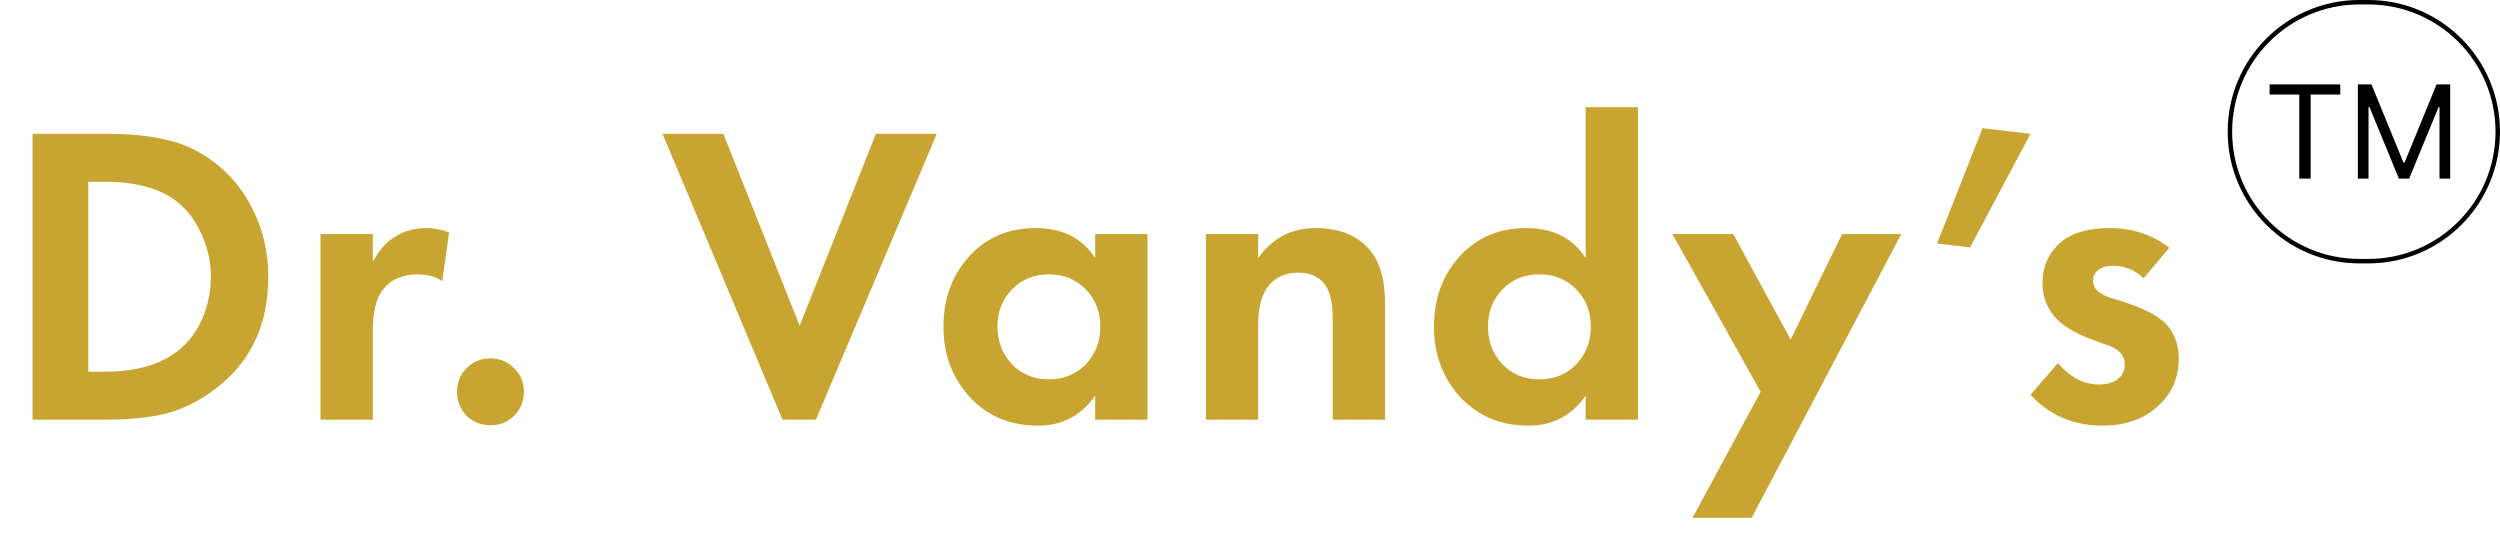
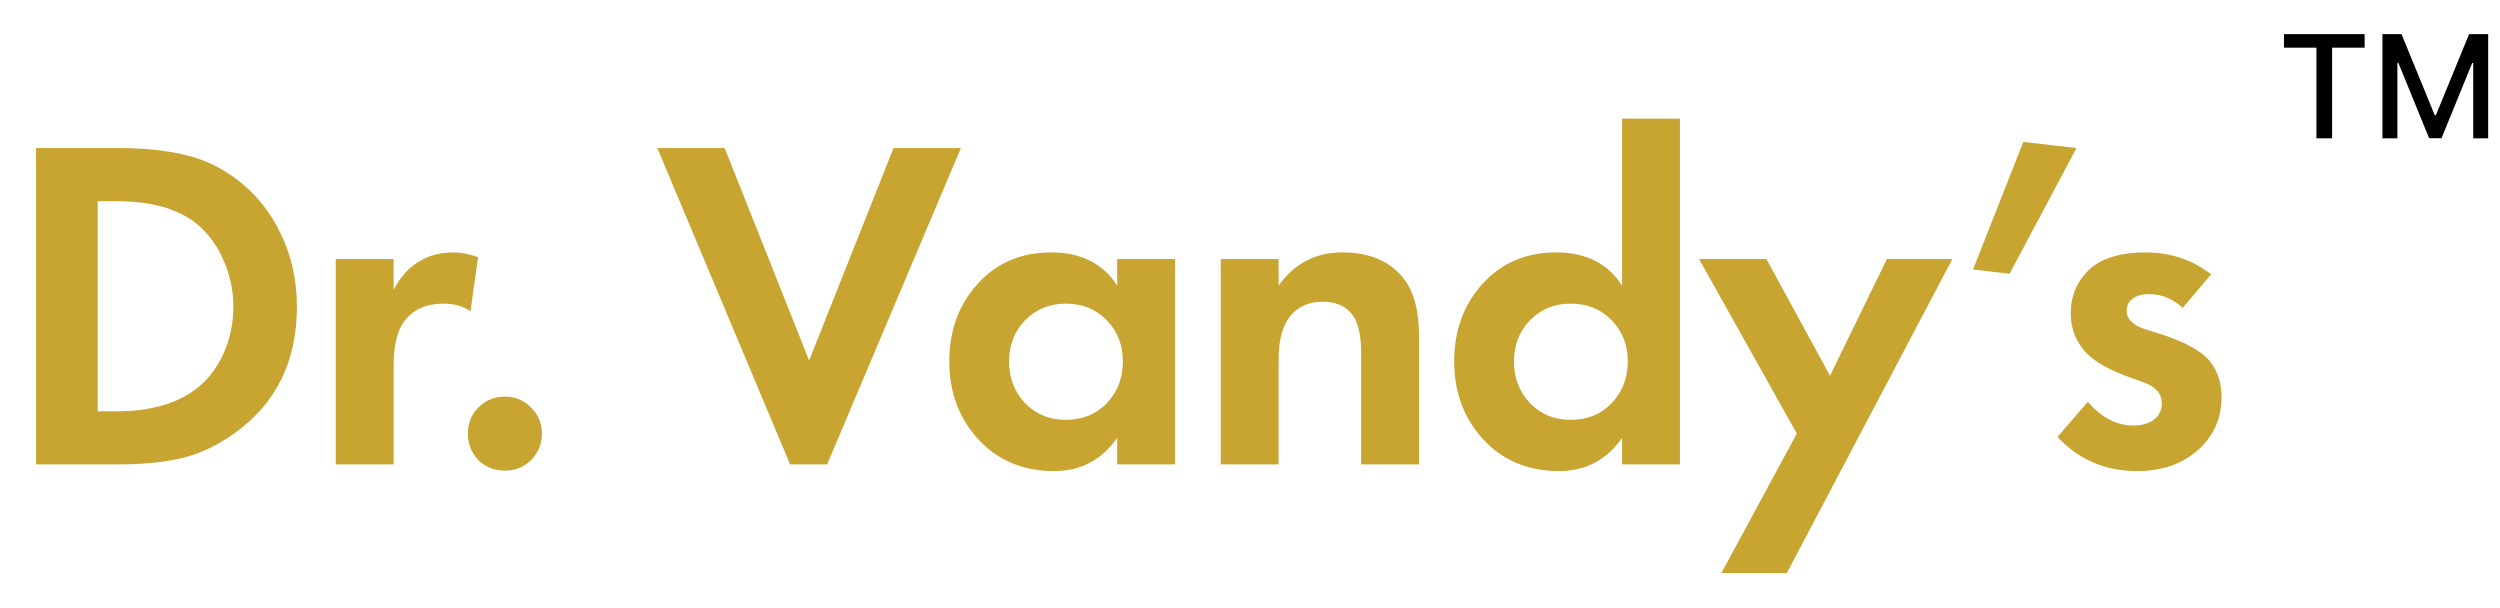
- <svg xmlns="http://www.w3.org/2000/svg" width="560" height="123" viewBox="0 0 560 123" fill="none">
-   <path d="M7.296 29.968H24C29.056 29.968 33.472 30.416 37.248 31.312C41.024 32.144 44.544 33.776 47.808 36.208C51.712 39.152 54.72 42.864 56.832 47.344C59.008 51.824 60.096 56.72 60.096 62.032C60.096 73.232 55.808 81.84 47.232 87.856C43.776 90.288 40.256 91.92 36.672 92.752C33.088 93.584 28.8 94 23.808 94H7.296V29.968ZM19.776 40.72V83.248H23.616C30.144 83.248 35.36 81.84 39.264 79.024C41.76 77.232 43.712 74.832 45.12 71.824C46.528 68.752 47.232 65.488 47.232 62.032C47.232 58.64 46.528 55.44 45.12 52.432C43.776 49.36 41.856 46.864 39.36 44.944C35.584 42.128 30.336 40.72 23.616 40.72H19.776ZM71.8 94V52.432H83.513V58.672C84.921 55.984 86.648 54.064 88.697 52.912C90.617 51.696 92.921 51.088 95.609 51.088C97.144 51.088 98.808 51.408 100.6 52.048L99.064 62.992C97.593 61.968 95.769 61.456 93.593 61.456C90.201 61.456 87.609 62.576 85.817 64.816C84.281 66.736 83.513 69.808 83.513 74.032V94H71.8ZM104.497 93.136C103.089 91.664 102.385 89.872 102.385 87.76C102.385 85.648 103.089 83.888 104.497 82.48C105.969 81.008 107.761 80.272 109.873 80.272C111.985 80.272 113.745 81.008 115.153 82.48C116.625 83.888 117.361 85.648 117.361 87.76C117.361 89.872 116.625 91.664 115.153 93.136C113.745 94.544 111.985 95.248 109.873 95.248C107.761 95.248 105.969 94.544 104.497 93.136ZM148.403 29.968H162.035L179.123 72.976L196.211 29.968H209.843L182.771 94H175.283L148.403 29.968ZM245.321 57.808V52.432H257.033V94H245.321V88.624C242.185 93.104 237.929 95.344 232.553 95.344C226.281 95.344 221.161 93.2 217.193 88.912C213.289 84.624 211.337 79.376 211.337 73.168C211.337 66.896 213.257 61.648 217.097 57.424C220.937 53.2 225.897 51.088 231.977 51.088C237.993 51.088 242.441 53.328 245.321 57.808ZM243.209 64.816C241.033 62.576 238.281 61.456 234.953 61.456C231.625 61.456 228.873 62.576 226.697 64.816C224.521 67.056 223.433 69.84 223.433 73.168C223.433 76.496 224.521 79.312 226.697 81.616C228.873 83.856 231.625 84.976 234.953 84.976C238.281 84.976 241.033 83.856 243.209 81.616C245.385 79.312 246.473 76.496 246.473 73.168C246.473 69.84 245.385 67.056 243.209 64.816ZM270.119 94V52.432H281.831V57.808C285.031 53.328 289.319 51.088 294.695 51.088C300.135 51.088 304.231 52.784 306.983 56.176C309.159 58.864 310.247 62.768 310.247 67.888V94H298.535V71.344C298.535 67.44 297.799 64.72 296.327 63.184C294.983 61.776 293.159 61.072 290.855 61.072C287.655 61.072 285.255 62.288 283.655 64.72C282.439 66.64 281.831 69.328 281.831 72.784V94H270.119ZM355.193 57.808V24.016H366.905V94H355.193V88.624C352.057 93.104 347.801 95.344 342.425 95.344C336.153 95.344 331.033 93.2 327.065 88.912C323.161 84.624 321.209 79.376 321.209 73.168C321.209 66.896 323.129 61.648 326.969 57.424C330.809 53.2 335.769 51.088 341.849 51.088C347.865 51.088 352.313 53.328 355.193 57.808ZM353.081 64.816C350.905 62.576 348.153 61.456 344.825 61.456C341.497 61.456 338.745 62.576 336.569 64.816C334.393 67.056 333.305 69.84 333.305 73.168C333.305 76.496 334.393 79.312 336.569 81.616C338.745 83.856 341.497 84.976 344.825 84.976C348.153 84.976 350.905 83.856 353.081 81.616C355.257 79.312 356.345 76.496 356.345 73.168C356.345 69.84 355.257 67.056 353.081 64.816ZM379.126 115.984L394.39 87.76L374.614 52.432H388.246L401.11 76.048L412.63 52.432H425.878L392.374 115.984H379.126ZM433.906 54.544L444.082 28.72L454.834 29.968L441.298 55.408L433.906 54.544ZM485.934 55.504L480.174 62.32C478.19 60.464 475.918 59.536 473.358 59.536C471.95 59.536 470.83 59.856 469.998 60.496C469.23 61.072 468.846 61.872 468.846 62.896C468.846 64.56 470.094 65.808 472.59 66.64L475.374 67.504C480.814 69.232 484.334 71.216 485.934 73.456C487.342 75.376 488.046 77.68 488.046 80.368C488.046 84.592 486.51 88.112 483.438 90.928C480.238 93.872 476.078 95.344 470.958 95.344C464.494 95.344 459.118 93.04 454.83 88.432L460.974 81.328C463.726 84.528 466.798 86.128 470.19 86.128C471.854 86.128 473.23 85.744 474.318 84.976C475.406 84.144 475.95 83.024 475.95 81.616C475.95 79.696 474.734 78.288 472.302 77.392L469.614 76.432C465.454 74.96 462.478 73.296 460.686 71.44C458.574 69.2 457.518 66.544 457.518 63.472C457.518 59.632 458.958 56.496 461.838 54.064C464.334 52.08 467.95 51.088 472.686 51.088C477.678 51.088 482.094 52.56 485.934 55.504Z" fill="#C8A431" />
-   <rect x="499.5" y="0.5" width="60" height="58" rx="29" stroke="black" />
-   <path d="M508.401 21.175V18.909H524.219V21.175H517.587V40H515.033V21.175H508.401ZM528.16 18.909H531.209L538.376 36.416H538.623L545.791 18.909H548.839V40H546.45V23.976H546.244L539.653 40H537.347L530.756 23.976H530.55V40H528.16V18.909Z" fill="black" />
+ <svg xmlns="http://www.w3.org/2000/svg" width="506" height="123" viewBox="0 0 506 123" fill="none">
+   <path d="M7.296 29.968H24C29.056 29.968 33.472 30.416 37.248 31.312C41.024 32.144 44.544 33.776 47.808 36.208C51.712 39.152 54.72 42.864 56.832 47.344C59.008 51.824 60.096 56.72 60.096 62.032C60.096 73.232 55.808 81.84 47.232 87.856C43.776 90.288 40.256 91.92 36.672 92.752C33.088 93.584 28.8 94 23.808 94H7.296V29.968ZM19.776 40.72V83.248H23.616C30.144 83.248 35.36 81.84 39.264 79.024C41.76 77.232 43.712 74.832 45.12 71.824C46.528 68.752 47.232 65.488 47.232 62.032C47.232 58.64 46.528 55.44 45.12 52.432C43.776 49.36 41.856 46.864 39.36 44.944C35.584 42.128 30.336 40.72 23.616 40.72H19.776ZM67.96 94V52.432H79.672V58.672C81.081 55.984 82.808 54.064 84.856 52.912C86.776 51.696 89.081 51.088 91.769 51.088C93.305 51.088 94.969 51.408 96.76 52.048L95.225 62.992C93.752 61.968 91.928 61.456 89.752 61.456C86.361 61.456 83.769 62.576 81.977 64.816C80.441 66.736 79.672 69.808 79.672 74.032V94H67.96ZM96.817 93.136C95.409 91.664 94.706 89.872 94.706 87.76C94.706 85.648 95.409 83.888 96.817 82.48C98.29 81.008 100.082 80.272 102.194 80.272C104.306 80.272 106.066 81.008 107.474 82.48C108.946 83.888 109.682 85.648 109.682 87.76C109.682 89.872 108.946 91.664 107.474 93.136C106.066 94.544 104.306 95.248 102.194 95.248C100.082 95.248 98.29 94.544 96.817 93.136ZM133.043 29.968H146.675L163.763 72.976L180.851 29.968H194.483L167.411 94H159.923L133.043 29.968ZM226.121 57.808V52.432H237.833V94H226.121V88.624C222.985 93.104 218.729 95.344 213.353 95.344C207.081 95.344 201.961 93.2 197.993 88.912C194.089 84.624 192.137 79.376 192.137 73.168C192.137 66.896 194.057 61.648 197.897 57.424C201.737 53.2 206.697 51.088 212.777 51.088C218.793 51.088 223.241 53.328 226.121 57.808ZM224.009 64.816C221.833 62.576 219.081 61.456 215.753 61.456C212.425 61.456 209.673 62.576 207.497 64.816C205.321 67.056 204.233 69.84 204.233 73.168C204.233 76.496 205.321 79.312 207.497 81.616C209.673 83.856 212.425 84.976 215.753 84.976C219.081 84.976 221.833 83.856 224.009 81.616C226.185 79.312 227.273 76.496 227.273 73.168C227.273 69.84 226.185 67.056 224.009 64.816ZM247.079 94V52.432H258.791V57.808C261.991 53.328 266.279 51.088 271.655 51.088C277.095 51.088 281.191 52.784 283.943 56.176C286.119 58.864 287.207 62.768 287.207 67.888V94H275.495V71.344C275.495 67.44 274.759 64.72 273.287 63.184C271.943 61.776 270.119 61.072 267.815 61.072C264.615 61.072 262.215 62.288 260.615 64.72C259.399 66.64 258.791 69.328 258.791 72.784V94H247.079ZM328.312 57.808V24.016H340.024V94H328.312V88.624C325.176 93.104 320.92 95.344 315.544 95.344C309.272 95.344 304.152 93.2 300.184 88.912C296.28 84.624 294.328 79.376 294.328 73.168C294.328 66.896 296.248 61.648 300.088 57.424C303.928 53.2 308.888 51.088 314.968 51.088C320.984 51.088 325.432 53.328 328.312 57.808ZM326.201 64.816C324.024 62.576 321.272 61.456 317.944 61.456C314.616 61.456 311.864 62.576 309.688 64.816C307.512 67.056 306.424 69.84 306.424 73.168C306.424 76.496 307.512 79.312 309.688 81.616C311.864 83.856 314.616 84.976 317.944 84.976C321.272 84.976 324.024 83.856 326.201 81.616C328.376 79.312 329.464 76.496 329.464 73.168C329.464 69.84 328.376 67.056 326.201 64.816ZM348.407 115.984L363.671 87.76L343.895 52.432H357.527L370.391 76.048L381.911 52.432H395.159L361.655 115.984H348.407ZM399.346 54.544L409.522 28.72L420.274 29.968L406.738 55.408L399.346 54.544ZM447.534 55.504L441.774 62.32C439.79 60.464 437.518 59.536 434.958 59.536C433.55 59.536 432.43 59.856 431.598 60.496C430.83 61.072 430.446 61.872 430.446 62.896C430.446 64.56 431.694 65.808 434.19 66.64L436.974 67.504C442.414 69.232 445.934 71.216 447.534 73.456C448.942 75.376 449.646 77.68 449.646 80.368C449.646 84.592 448.11 88.112 445.038 90.928C441.838 93.872 437.678 95.344 432.558 95.344C426.094 95.344 420.718 93.04 416.43 88.432L422.574 81.328C425.326 84.528 428.398 86.128 431.79 86.128C433.454 86.128 434.83 85.744 435.918 84.976C437.006 84.144 437.55 83.024 437.55 81.616C437.55 79.696 436.334 78.288 433.902 77.392L431.214 76.432C427.054 74.96 424.078 73.296 422.286 71.44C420.174 69.2 419.118 66.544 419.118 63.472C419.118 59.632 420.558 56.496 423.438 54.064C425.934 52.08 429.55 51.088 434.286 51.088C439.278 51.088 443.694 52.56 447.534 55.504Z" fill="#C8A431" />
+   <path d="M462.277 9.648V6.909H478.6V9.648H472.019V28H468.847V9.648H462.277ZM482.207 6.909H486.069L492.783 23.304H493.03L499.745 6.909H503.607V28H500.579V12.738H500.383L494.163 27.969H491.65L485.43 12.728H485.234V28H482.207V6.909Z" fill="black" />
</svg>
